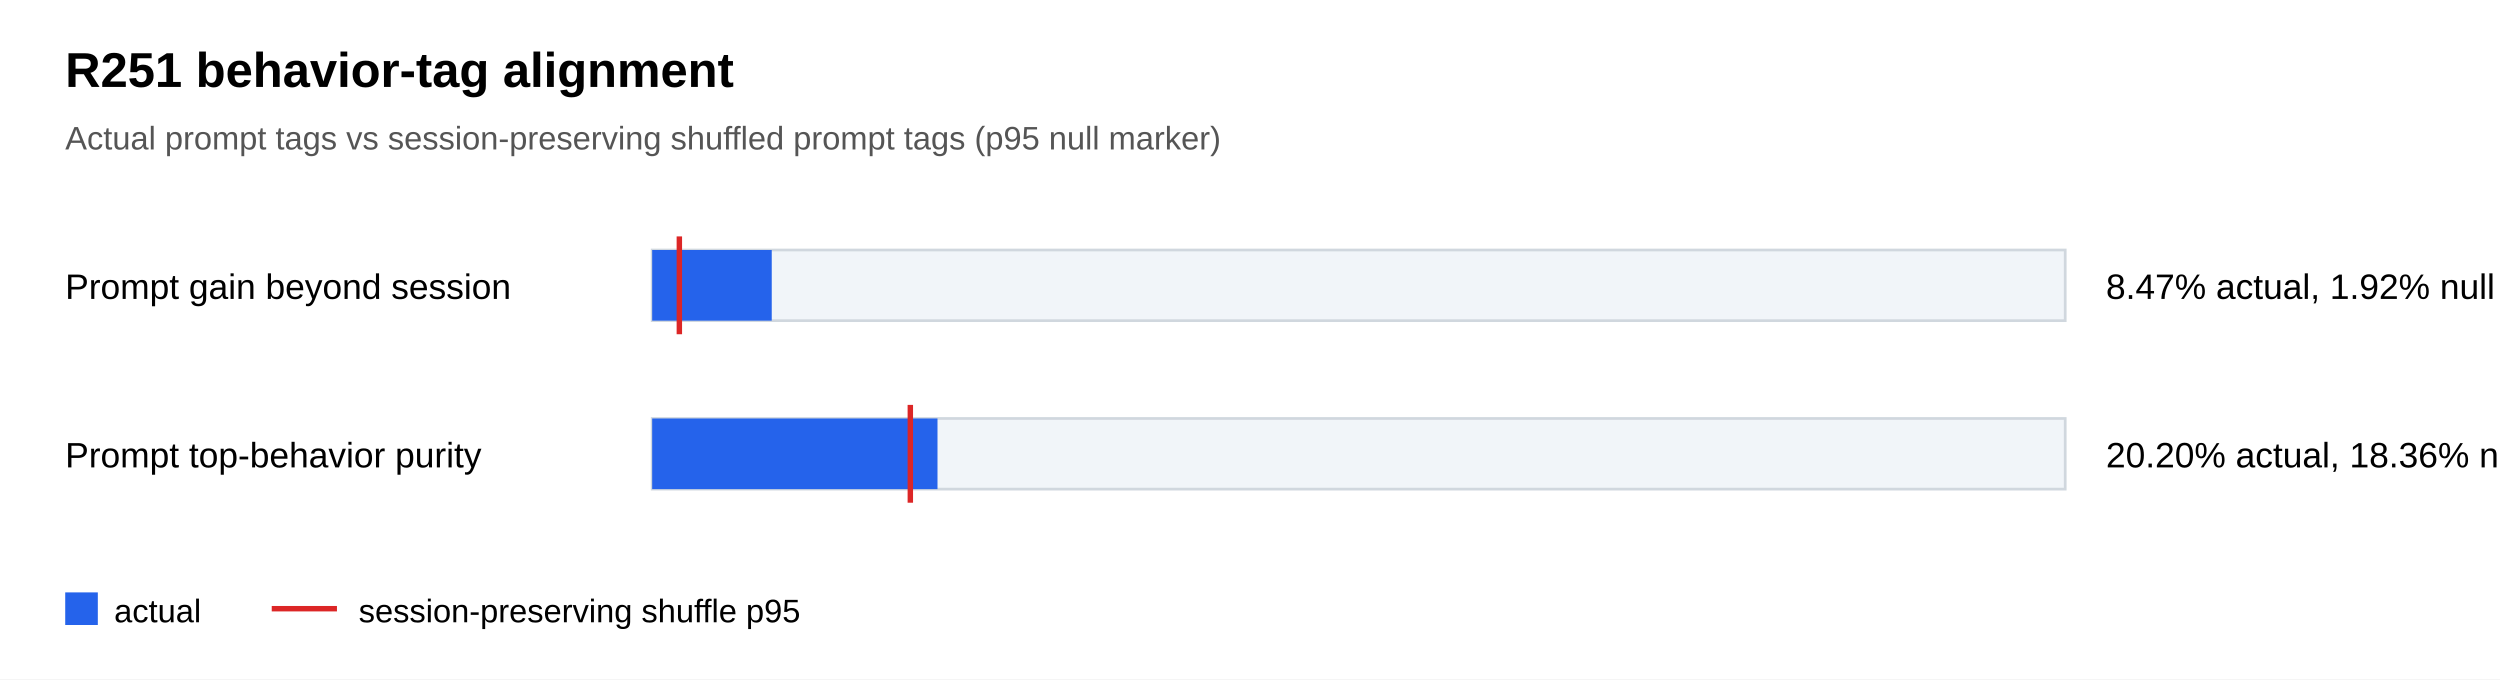
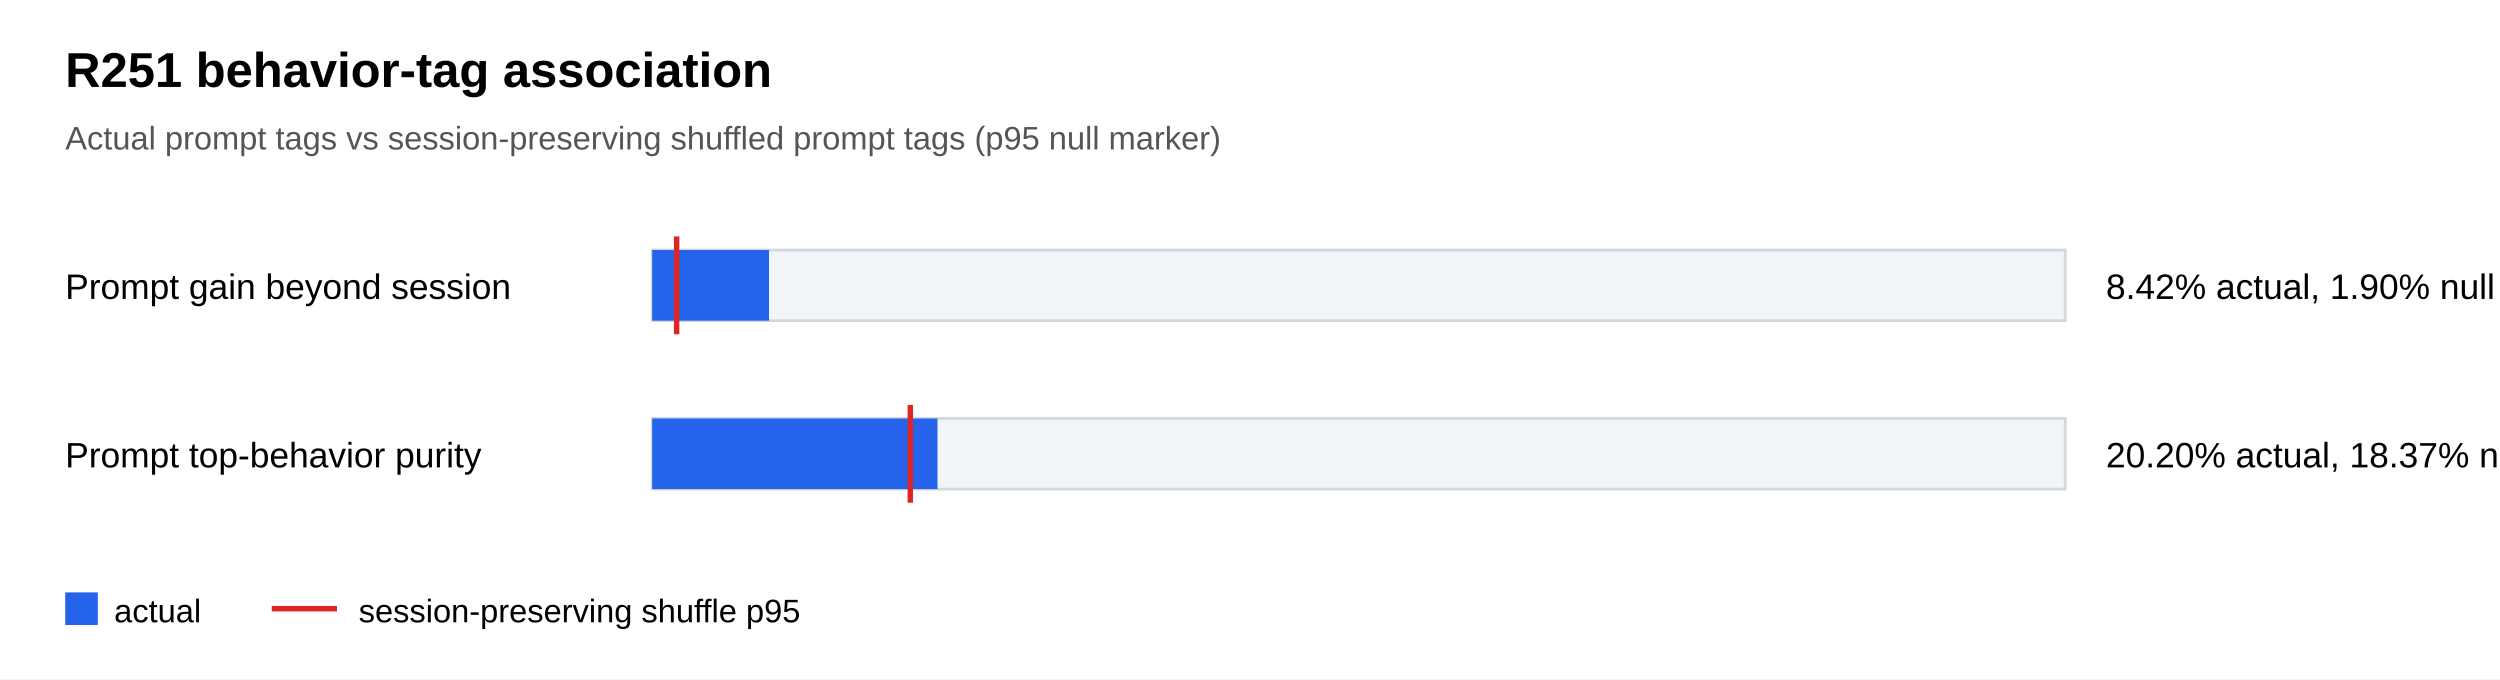
<svg xmlns="http://www.w3.org/2000/svg" width="920" height="250" viewBox="0 0 920 250">
  <rect width="100%" height="100%" fill="#ffffff" />
-   <text x="24" y="32" font-family="Arial, sans-serif" font-size="18" font-weight="700">R251 behavior-tag alignment</text>
+   <text x="24" y="32" font-family="Arial, sans-serif" font-size="18" font-weight="700">R251 behavior-tag association</text>
  <text x="24" y="55" font-family="Arial, sans-serif" font-size="12" fill="#555">Actual prompt tags vs session-preserving shuffled prompt tags (p95 null marker)</text>
  <text x="24" y="110" font-family="Arial, sans-serif" font-size="13">Prompt gain beyond session</text>
  <rect x="240" y="92" width="520" height="26" fill="#f1f5f9" stroke="#d0d7de" />
-   <rect x="240" y="92" width="44" height="26" fill="#2563eb" />
-   <line x1="250" y1="87" x2="250" y2="123" stroke="#dc2626" stroke-width="2" />
-   <text x="775" y="110" font-family="Arial, sans-serif" font-size="13">8.47% actual, 1.92% null p95</text>
+   <rect x="240" y="92" width="43" height="26" fill="#2563eb" />
+   <line x1="249" y1="87" x2="249" y2="123" stroke="#dc2626" stroke-width="2" />
+   <text x="775" y="110" font-family="Arial, sans-serif" font-size="13">8.42% actual, 1.90% null p95</text>
  <text x="24" y="172" font-family="Arial, sans-serif" font-size="13">Prompt top-behavior purity</text>
  <rect x="240" y="154" width="520" height="26" fill="#f1f5f9" stroke="#d0d7de" />
  <rect x="240" y="154" width="105" height="26" fill="#2563eb" />
  <line x1="335" y1="149" x2="335" y2="185" stroke="#dc2626" stroke-width="2" />
-   <text x="775" y="172" font-family="Arial, sans-serif" font-size="13">20.20% actual, 18.36% null p95</text>
+   <text x="775" y="172" font-family="Arial, sans-serif" font-size="13">20.20% actual, 18.37% null p95</text>
  <rect x="24" y="218" width="12" height="12" fill="#2563eb" />
  <text x="42" y="229" font-family="Arial, sans-serif" font-size="12">actual</text>
  <line x1="100" y1="224" x2="124" y2="224" stroke="#dc2626" stroke-width="2" />
  <text x="132" y="229" font-family="Arial, sans-serif" font-size="12">session-preserving shuffle p95</text>
</svg>
